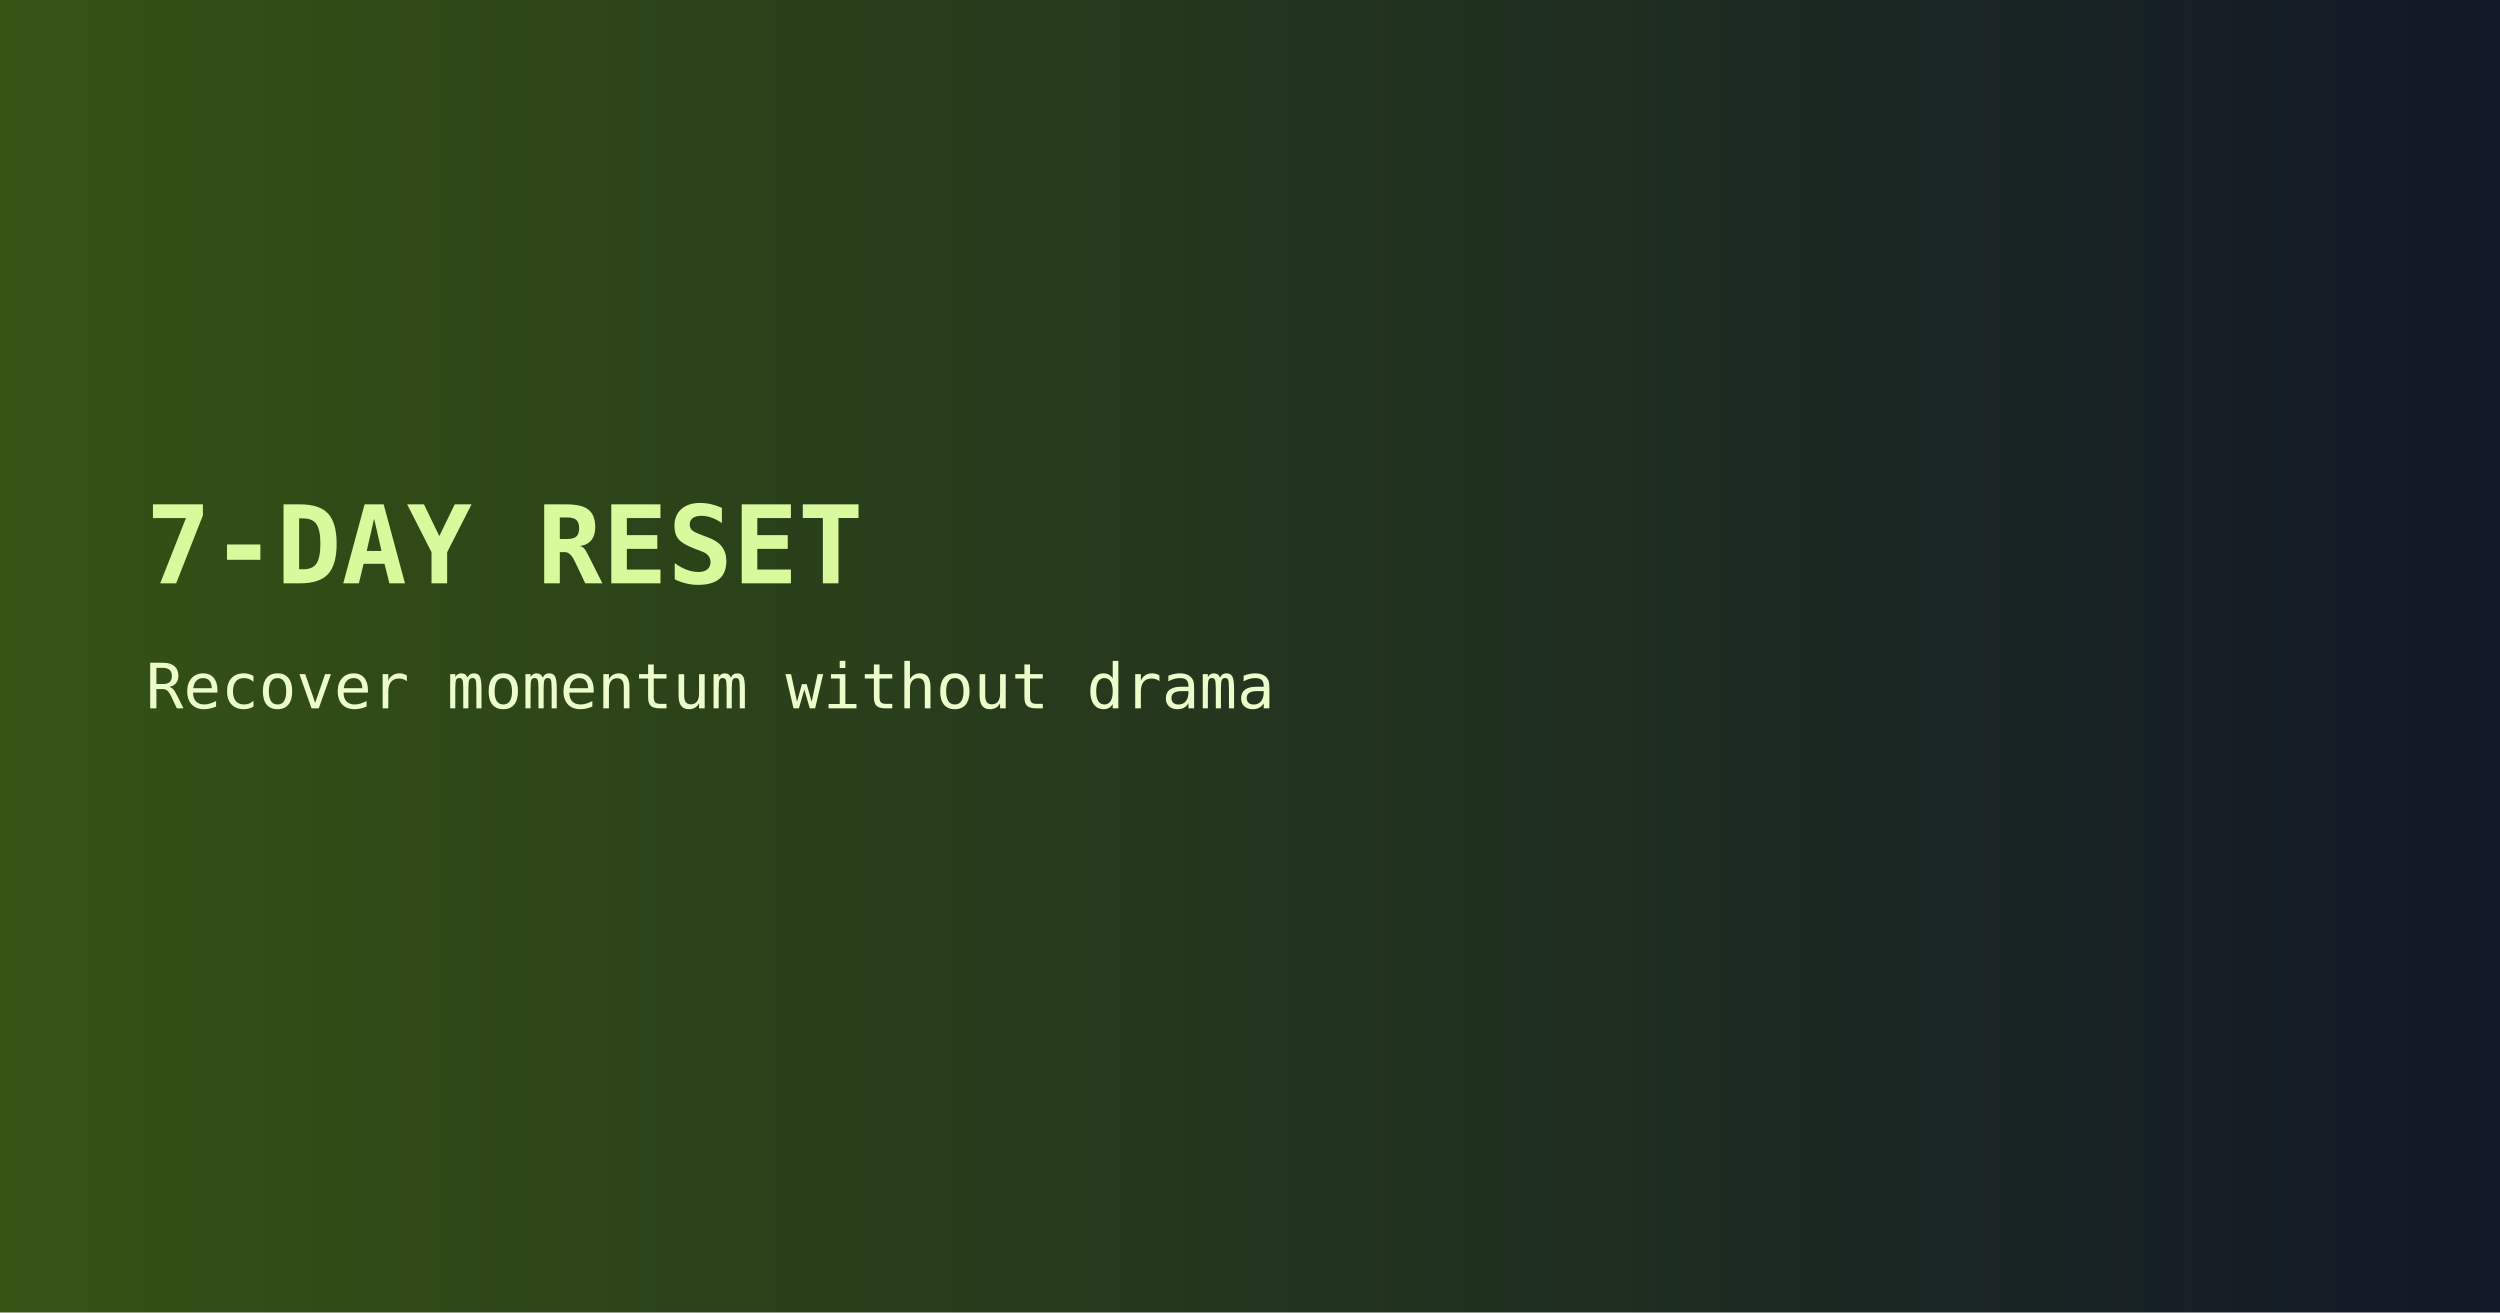
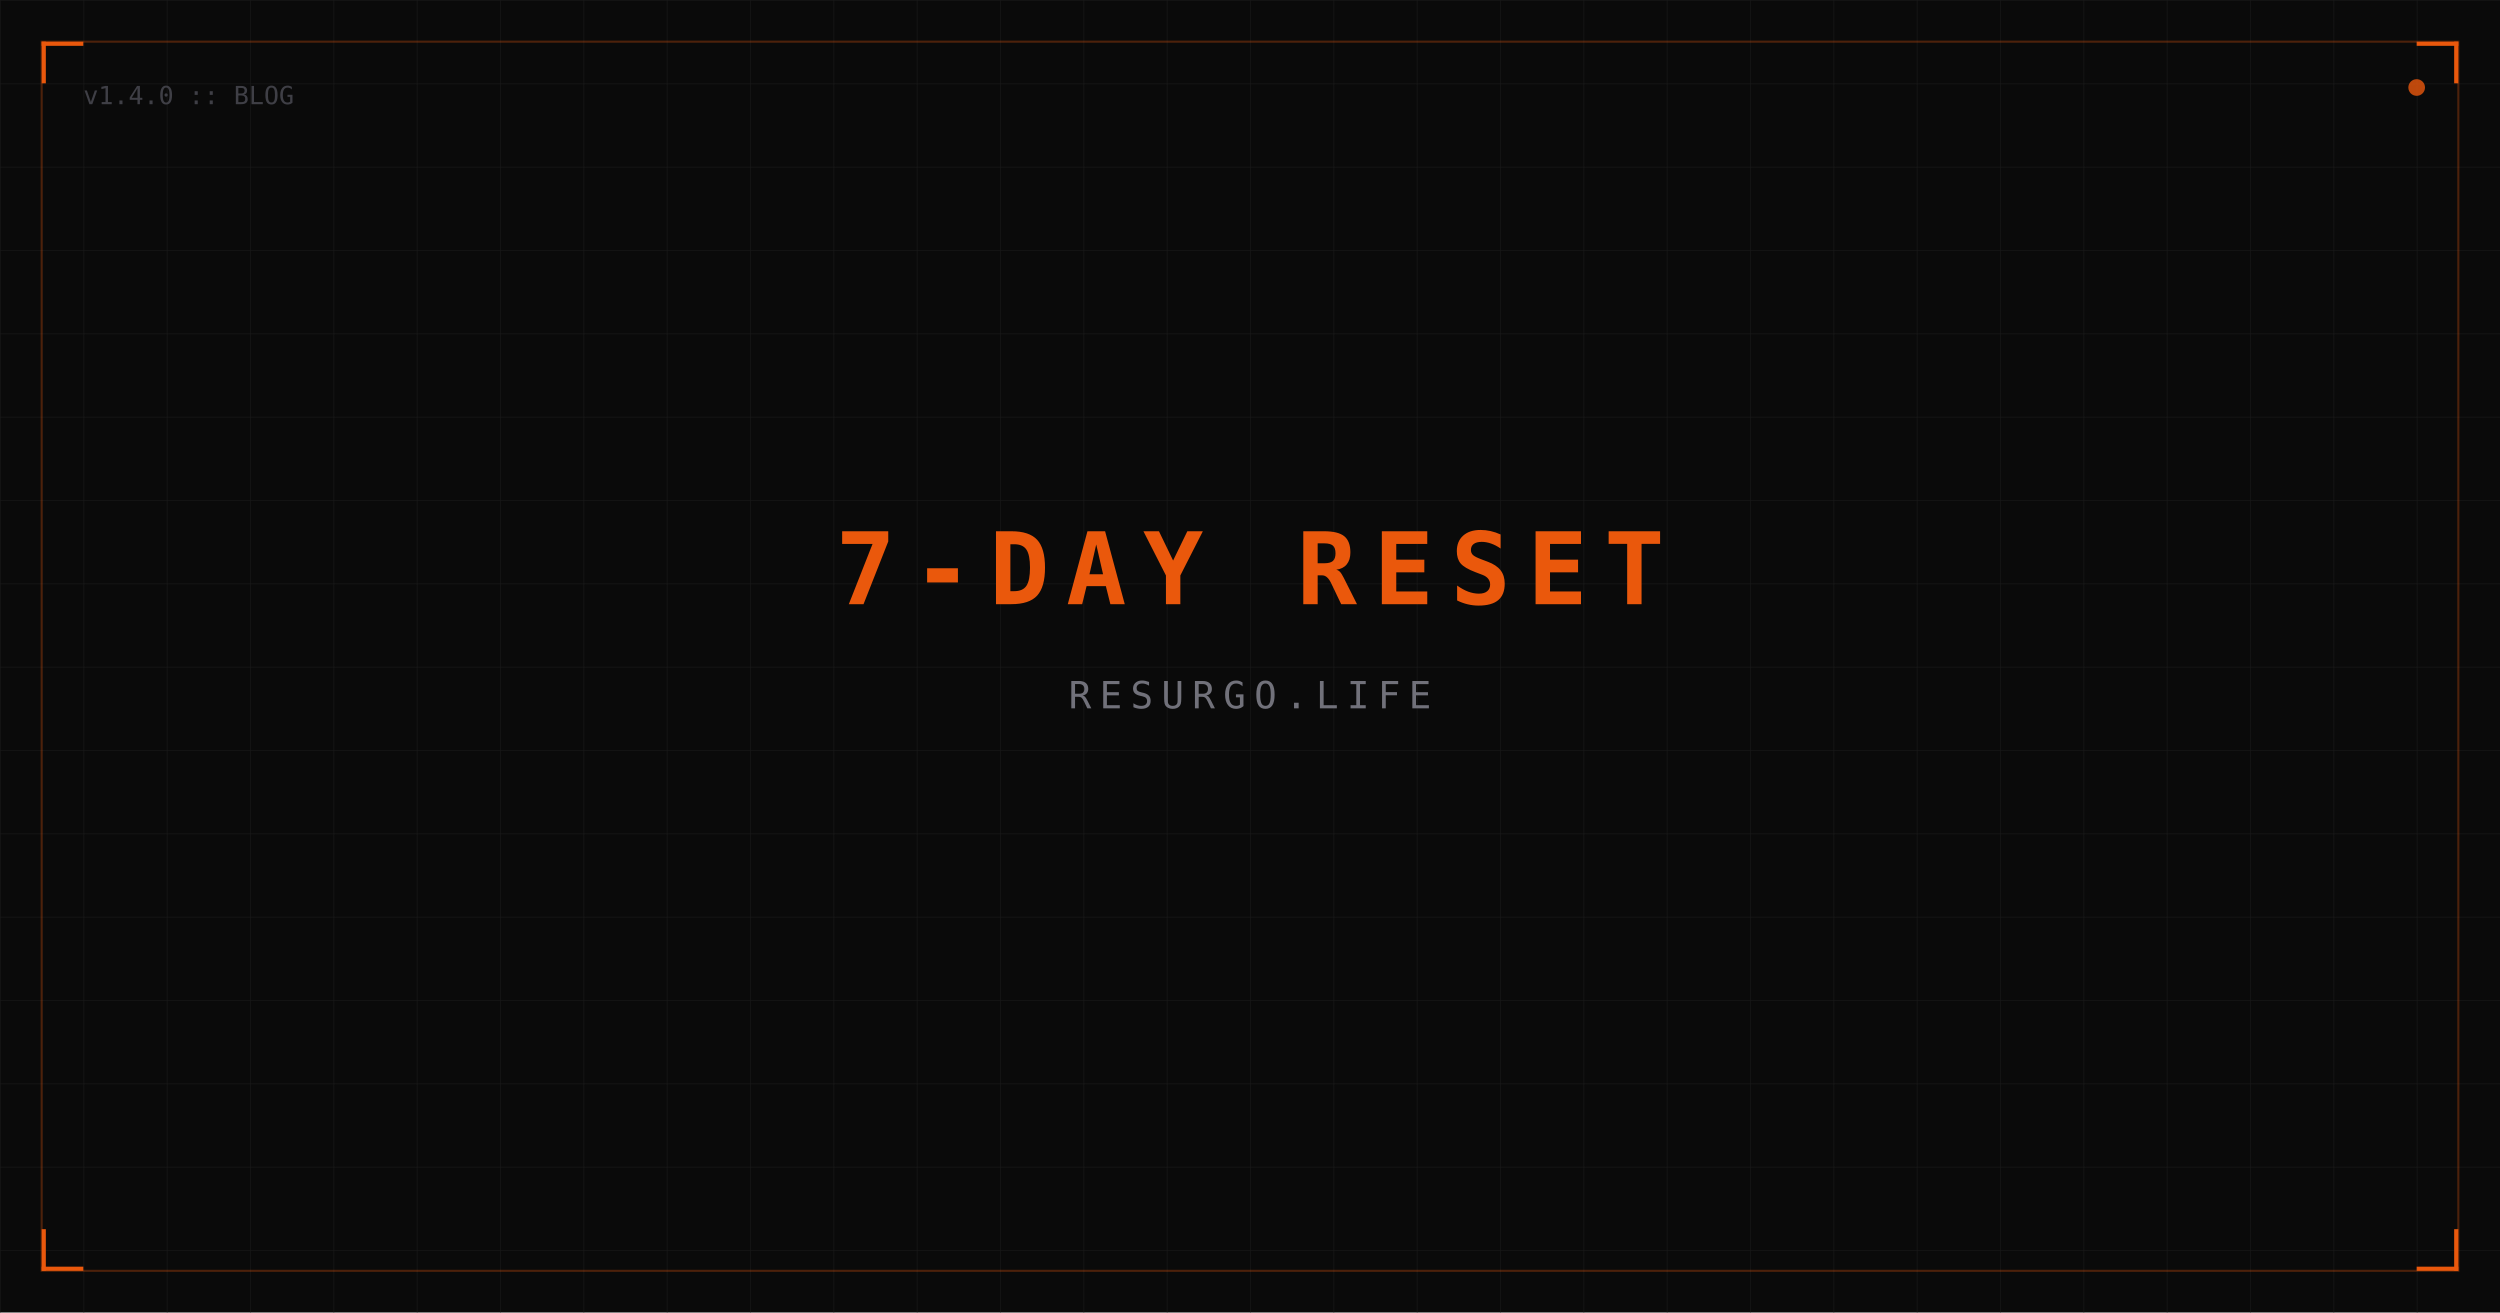
- <svg xmlns="http://www.w3.org/2000/svg" width="1200" height="630" viewBox="0 0 1200 630">
+ <svg xmlns="http://www.w3.org/2000/svg" viewBox="0 0 1200 630" width="1200" height="630">
+   <rect width="1200" height="630" fill="#0a0a0a" />
  <defs>
-     <linearGradient id="g" x1="0" x2="1">
-       <stop offset="0" stop-color="#365314" />
-       <stop offset="1" stop-color="#111827" />
-     </linearGradient>
+     <pattern id="grid" width="40" height="40" patternUnits="userSpaceOnUse">
+       <path d="M 40 0 L 0 0 0 40" fill="none" stroke="#1a1a1a" stroke-width="0.5" />
+     </pattern>
  </defs>
-   <rect width="1200" height="630" fill="url(#g)" />
-   <text x="70" y="280" fill="#d9f99d" font-family="monospace" font-size="52" font-weight="700">7-DAY RESET</text>
-   <text x="70" y="340" fill="#ecfccb" font-family="monospace" font-size="30">Recover momentum without drama</text>
+   <rect width="1200" height="630" fill="url(#grid)" />
+   <rect x="20" y="20" width="1160" height="590" fill="none" stroke="#ea580c" stroke-width="1" opacity="0.3" />
+   <rect x="20" y="20" width="20" height="2" fill="#ea580c" />
+   <rect x="20" y="20" width="2" height="20" fill="#ea580c" />
+   <rect x="1160" y="20" width="20" height="2" fill="#ea580c" />
+   <rect x="1178" y="20" width="2" height="20" fill="#ea580c" />
+   <rect x="20" y="608" width="20" height="2" fill="#ea580c" />
+   <rect x="20" y="590" width="2" height="20" fill="#ea580c" />
+   <rect x="1160" y="608" width="20" height="2" fill="#ea580c" />
+   <rect x="1178" y="590" width="2" height="20" fill="#ea580c" />
+   <text x="600" y="290" text-anchor="middle" font-family="monospace" font-size="48" font-weight="bold" fill="#ea580c" letter-spacing="8">7-DAY RESET</text>
+   <text x="600" y="340" text-anchor="middle" font-family="monospace" font-size="18" fill="#71717a" letter-spacing="4">RESURGO.LIFE</text>
+   <text x="40" y="50" font-family="monospace" font-size="12" fill="#3f3f46">v1.4.0 :: BLOG</text>
+   <circle cx="1160" cy="42" r="4" fill="#ea580c" opacity="0.8" />
</svg>
